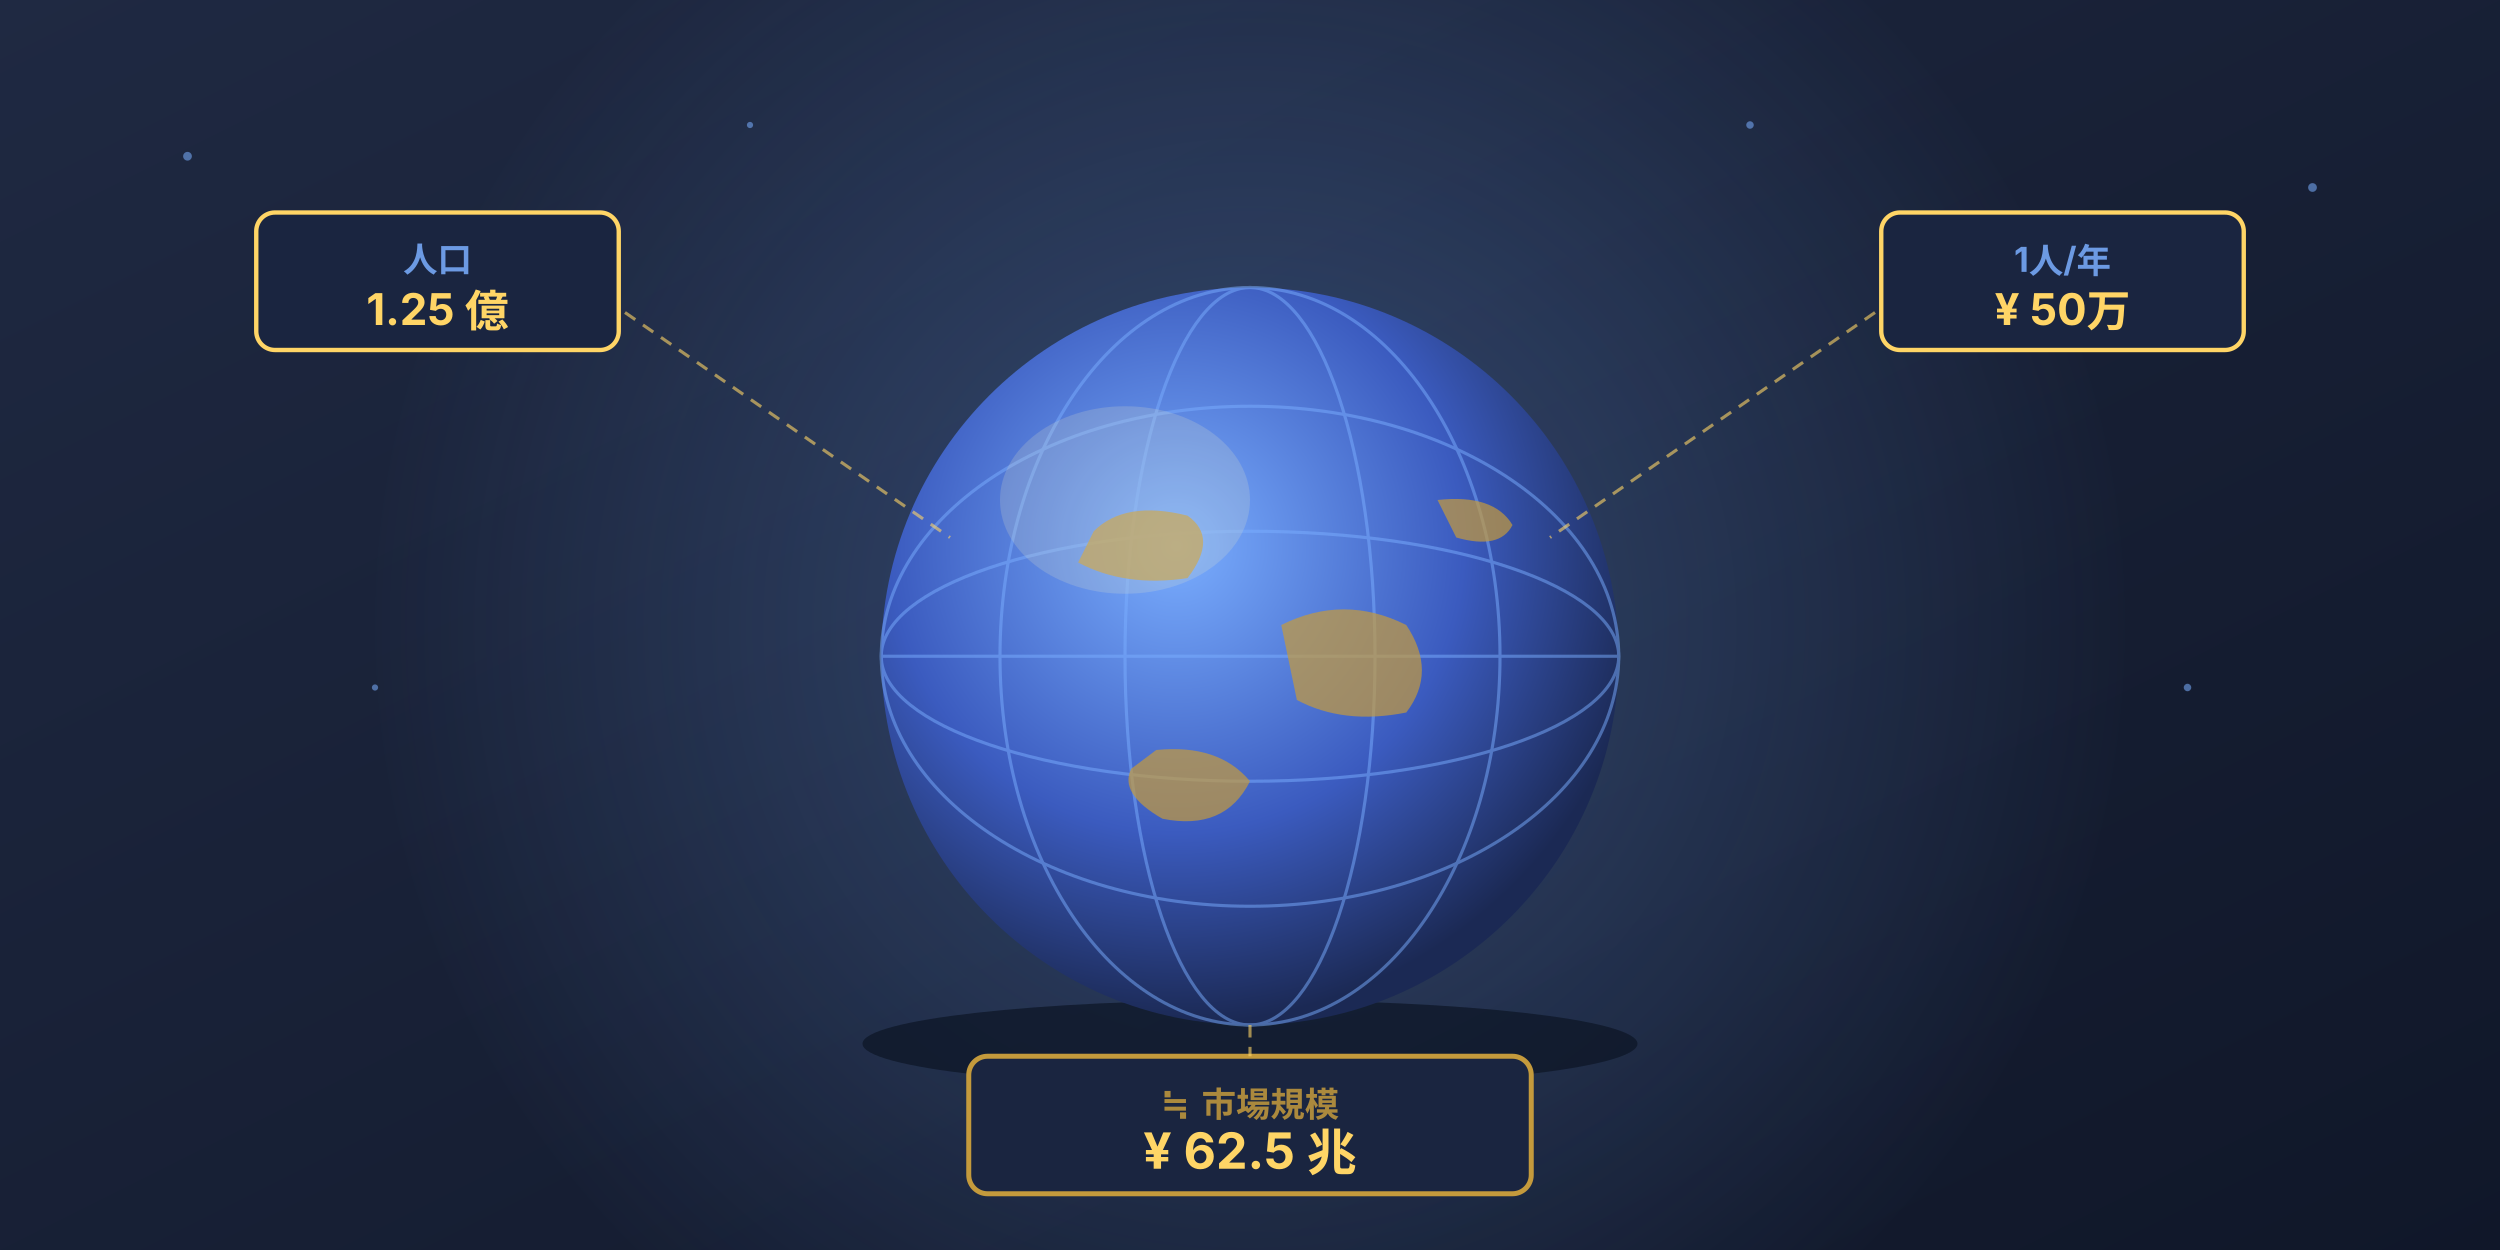
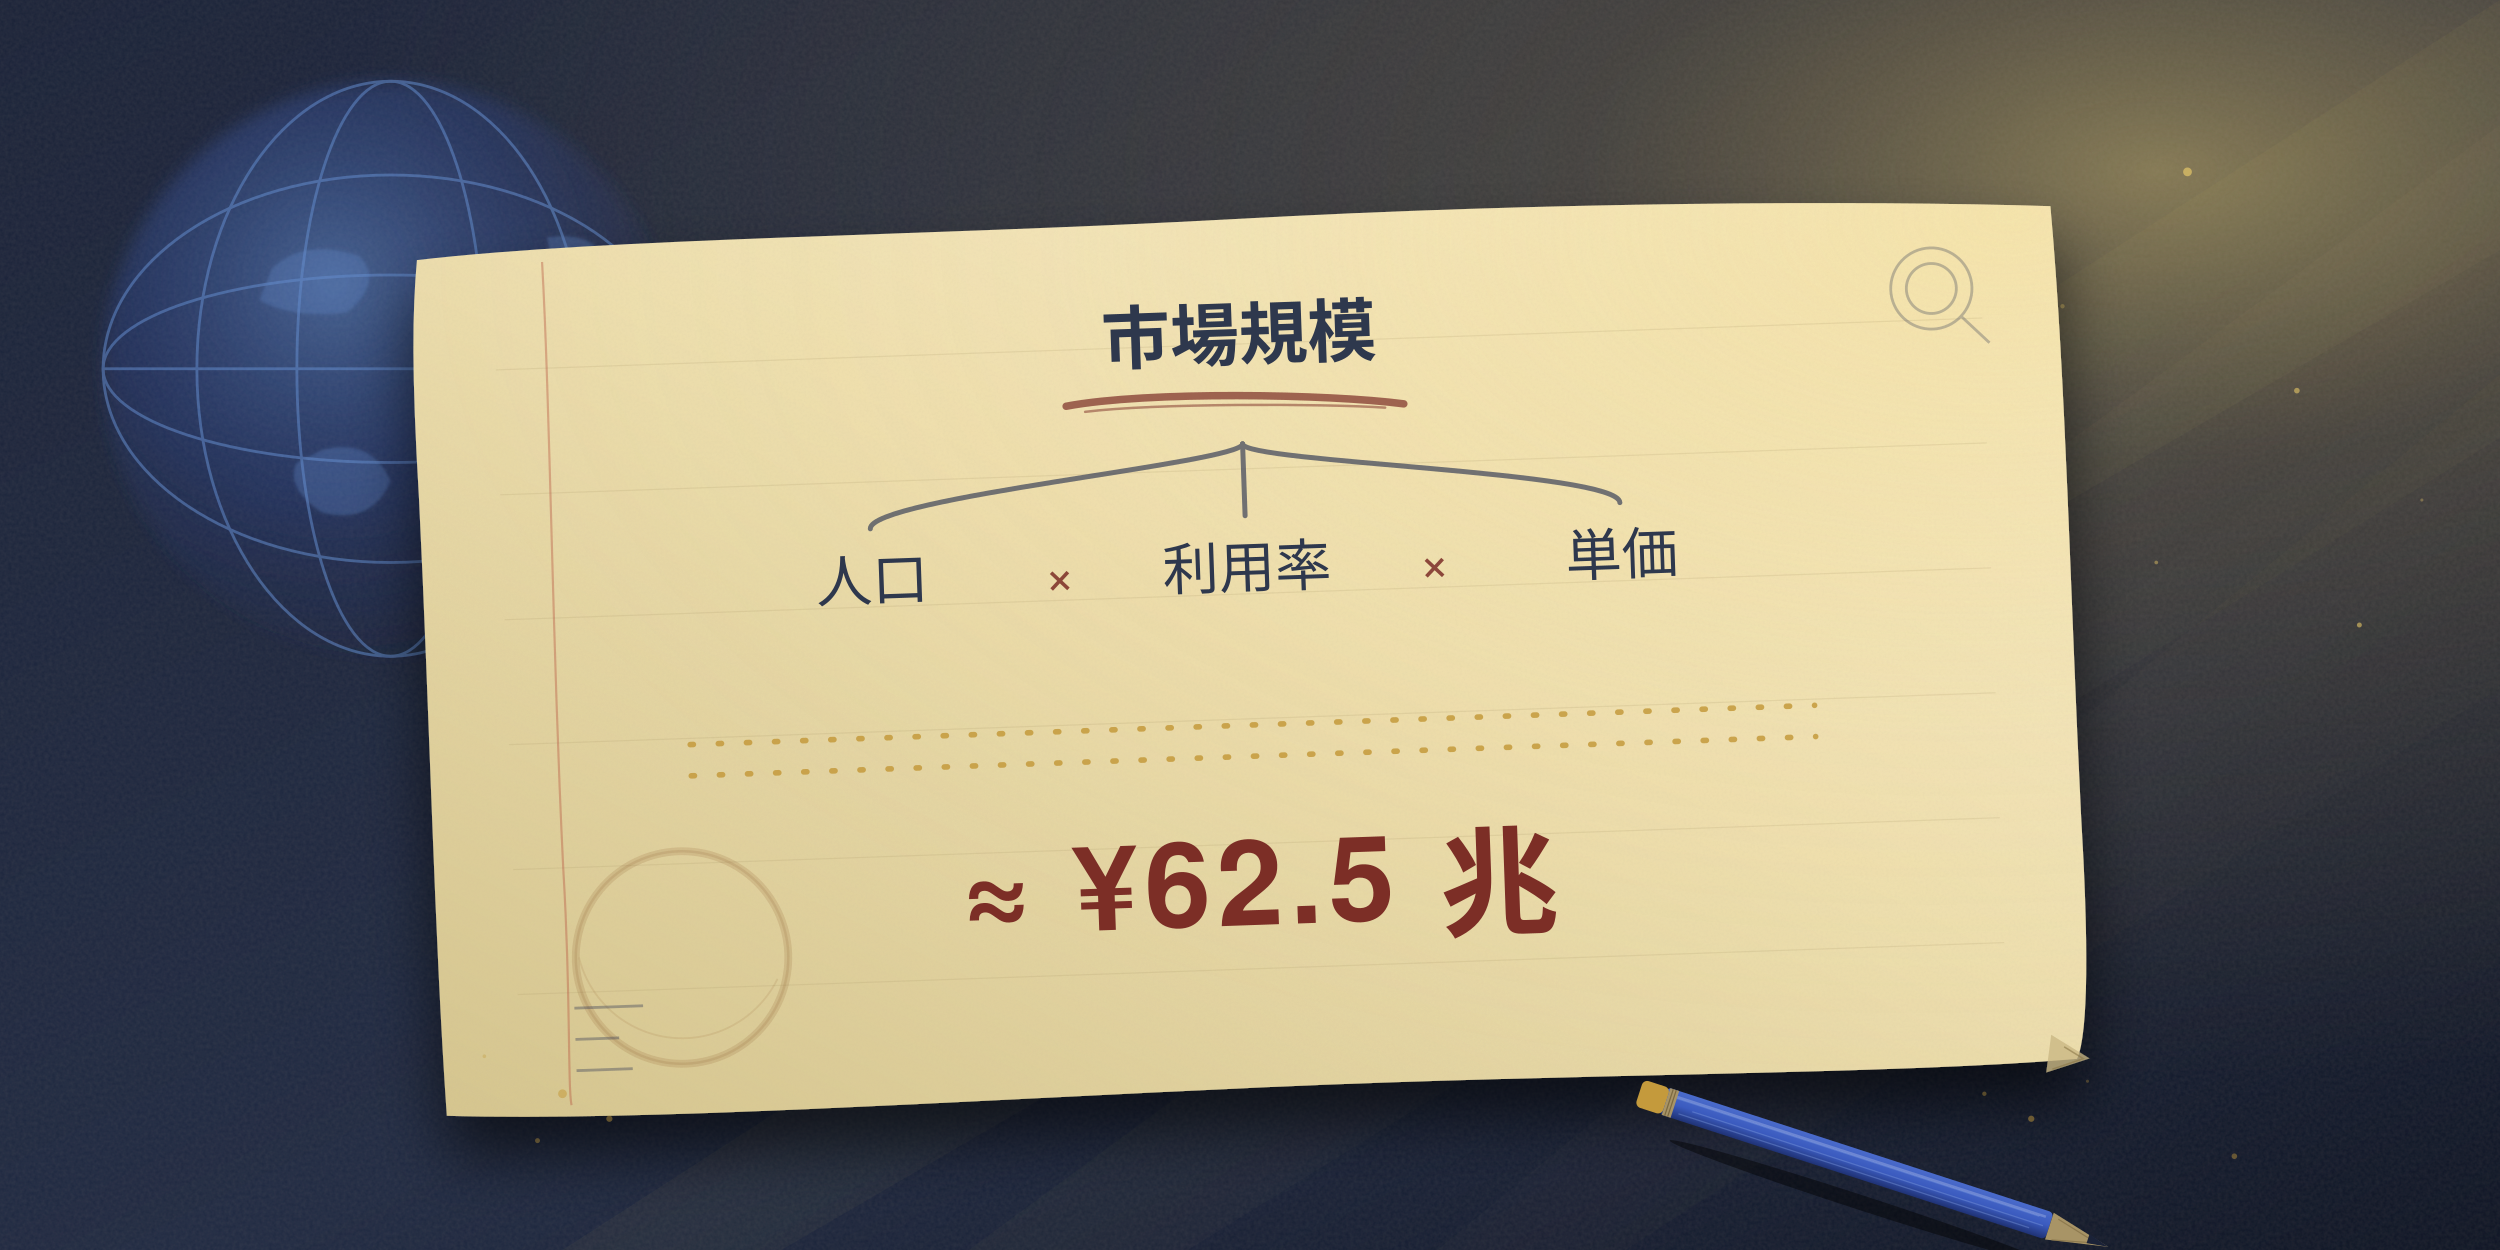
<svg xmlns="http://www.w3.org/2000/svg" viewBox="0 0 800 400" preserveAspectRatio="xMidYMid slice">
  <defs>
-     <linearGradient id="bg-f1" x1="0" y1="0" x2="1" y2="1">
-       <stop offset="0%" stop-color="#1F2942" />
-       <stop offset="100%" stop-color="#101729" />
+     <linearGradient id="desk-f1" x1="0" y1="0" x2="1" y2="1">
+       <stop offset="0%" stop-color="#1A2238" />
+       <stop offset="55%" stop-color="#1F2942" />
+       <stop offset="100%" stop-color="#0E1424" />
    </linearGradient>
-     <radialGradient id="globe-f1" cx="0.4" cy="0.35" r="0.65">
-       <stop offset="0%" stop-color="#7AAEFF" />
-       <stop offset="60%" stop-color="#3B5BBF" />
-       <stop offset="100%" stop-color="#1B2954" />
+     <radialGradient id="lamp-f1" cx="0.86" cy="0.14" r="0.72">
+       <stop offset="0%" stop-color="#F4D26A" stop-opacity="0.48" />
+       <stop offset="32%" stop-color="#C49A3C" stop-opacity="0.22" />
+       <stop offset="100%" stop-color="#C49A3C" stop-opacity="0" />
    </radialGradient>
-     <radialGradient id="glow-f1" cx="0.5" cy="0.5" r="0.5">
-       <stop offset="0%" stop-color="#7AAEFF" stop-opacity="0.30" />
-       <stop offset="100%" stop-color="#7AAEFF" stop-opacity="0" />
+     <linearGradient id="paper-f1" x1="0" y1="1" x2="1" y2="0">
+       <stop offset="0%" stop-color="#D5C58E" />
+       <stop offset="55%" stop-color="#EFE0B0" />
+       <stop offset="100%" stop-color="#F9F0D2" />
+     </linearGradient>
+     <radialGradient id="paperWarm-f1" cx="0.95" cy="0.05" r="0.95">
+       <stop offset="0%" stop-color="#F4D26A" stop-opacity="0.35" />
+       <stop offset="60%" stop-color="#F4D26A" stop-opacity="0.05" />
+       <stop offset="100%" stop-color="#F4D26A" stop-opacity="0" />
    </radialGradient>
+     <linearGradient id="pencil-f1" x1="0" y1="0" x2="0" y2="1">
+       <stop offset="0%" stop-color="#4A6BCB" />
+       <stop offset="50%" stop-color="#3B5BBF" />
+       <stop offset="100%" stop-color="#1F3275" />
+     </linearGradient>
+     <radialGradient id="globe-f1" cx="0.4" cy="0.35" r="0.7">
+       <stop offset="0%" stop-color="#7AAEFF" stop-opacity="0.6" />
+       <stop offset="55%" stop-color="#3B5BBF" stop-opacity="0.32" />
+       <stop offset="100%" stop-color="#1B2954" stop-opacity="0.08" />
+     </radialGradient>
+     <linearGradient id="ray-f1" x1="0" y1="0" x2="1" y2="1">
+       <stop offset="0%" stop-color="#F4D26A" stop-opacity="0.18" />
+       <stop offset="40%" stop-color="#F4D26A" stop-opacity="0.06" />
+       <stop offset="100%" stop-color="#F4D26A" stop-opacity="0" />
+     </linearGradient>
+     <filter id="grain-f1" x="0%" y="0%" width="100%" height="100%">
+       <feTurbulence type="fractalNoise" baseFrequency="0.85" numOctaves="2" seed="3" />
+       <feColorMatrix type="matrix" values="0 0 0 0 0.42  0 0 0 0 0.36  0 0 0 0 0.27  0 0 0 0.20 0" />
+       <feComposite operator="in" in2="SourceGraphic" />
+     </filter>
+     <filter id="paperGrain-f1" x="0%" y="0%" width="100%" height="100%">
+       <feTurbulence type="fractalNoise" baseFrequency="1.2" numOctaves="2" seed="7" />
+       <feColorMatrix type="matrix" values="0 0 0 0 0.55  0 0 0 0 0.46  0 0 0 0 0.30  0 0 0 0.20 0" />
+       <feComposite operator="in" in2="SourceGraphic" />
+     </filter>
+     <filter id="cardShadow-f1" x="-15%" y="-15%" width="130%" height="135%">
+       <feGaussianBlur in="SourceAlpha" stdDeviation="10" />
+       <feOffset dx="0" dy="12" />
+       <feComponentTransfer>
+         <feFuncA type="linear" slope="0.6" />
+       </feComponentTransfer>
+       <feMerge>
+         <feMergeNode />
+         <feMergeNode in="SourceGraphic" />
+       </feMerge>
+     </filter>
+     <filter id="softBlur-f1">
+       <feGaussianBlur stdDeviation="2.5" />
+     </filter>
+     <filter id="microBlur-f1">
+       <feGaussianBlur stdDeviation="0.6" />
+     </filter>
+     <clipPath id="paperShape-f1">
+       <path d="         M -262 -136         C -200 -141, -100 -138, 0 -140         C 100 -142, 200 -139, 261 -135         C 264 -80, 263 -10, 264 60         C 265 100, 264 130, 260 138         C 200 141, 100 137, 0 138         C -100 139, -200 142, -262 138         C -264 80, -263 10, -264 -60         C -265 -100, -264 -120, -262 -136         Z" />
+     </clipPath>
  </defs>
-   <rect width="800" height="400" fill="url(#bg-f1)" />
-   <circle cx="400" cy="200" r="280" fill="url(#glow-f1)" />
-   <g transform="translate(400,210)">
-     <ellipse cx="0" cy="124" rx="124" ry="14" fill="#0B1424" opacity="0.7" />
-     <circle cx="0" cy="0" r="118" fill="url(#globe-f1)" />
-     <g fill="none" stroke="#7AAEFF" stroke-width="1" opacity="0.5">
-       <ellipse cx="0" cy="0" rx="118" ry="40" />
-       <ellipse cx="0" cy="0" rx="118" ry="80" />
-       <ellipse cx="0" cy="0" rx="40" ry="118" />
-       <ellipse cx="0" cy="0" rx="80" ry="118" />
-       <line x1="-118" y1="0" x2="118" y2="0" />
+   <rect width="800" height="400" fill="url(#desk-f1)" />
+   <rect width="800" height="400" fill="url(#lamp-f1)" />
+   <g opacity="0.85">
+     <polygon points="800,0 800,80 250,400 180,400" fill="url(#ray-f1)" />
+     <polygon points="800,40 800,140 380,400 310,400" fill="url(#ray-f1)" opacity="0.7" />
+     <polygon points="800,120 800,220 520,400 460,400" fill="url(#ray-f1)" opacity="0.5" />
+   </g>
+   <rect width="800" height="400" filter="url(#grain-f1)" opacity="0.55" />
+   <g transform="translate(125,118)" opacity="0.72">
+     <g filter="url(#softBlur-f1)">
+       <circle cx="0" cy="0" r="92" fill="url(#globe-f1)" />
    </g>
-     <g fill="#C49A3C" opacity="0.7">
-       <path d="M -50 -40 Q -40 -50 -20 -45 Q -10 -38 -20 -25 Q -40 -22 -55 -30 Z" />
-       <path d="M 10 -10 Q 30 -20 50 -10 Q 60 5 50 18 Q 30 22 15 14 Z" />
-       <path d="M -30 30 Q -10 28 0 40 Q -8 56 -28 52 Q -42 44 -38 36 Z" />
-       <path d="M 60 -50 Q 78 -52 84 -42 Q 80 -34 66 -38 Z" />
+     <g fill="none" stroke="#7AAEFF" stroke-width="0.9" opacity="0.55">
+       <ellipse cx="0" cy="0" rx="92" ry="30" />
+       <ellipse cx="0" cy="0" rx="92" ry="62" />
+       <ellipse cx="0" cy="0" rx="30" ry="92" />
+       <ellipse cx="0" cy="0" rx="62" ry="92" />
+       <line x1="-92" y1="0" x2="92" y2="0" />
    </g>
-     <ellipse cx="-40" cy="-50" rx="40" ry="30" fill="#F4ECC4" opacity="0.18" />
-   </g>
-   <g font-family="'SF Pro Display','Helvetica Neue',sans-serif" font-weight="700">
-     <g transform="translate(140,90)">
-       <rect x="-58" y="-22" width="116" height="44" rx="6" fill="#1A2540" stroke="#FFD566" stroke-width="1.4" />
-       <text x="0" y="-3" text-anchor="middle" font-size="11" fill="#7AAEFF" opacity="0.85">人口</text>
-       <text x="0" y="14" text-anchor="middle" font-size="14" fill="#FFD566">1.25 億</text>
-     </g>
-     <g transform="translate(660,90)">
-       <rect x="-58" y="-22" width="116" height="44" rx="6" fill="#1A2540" stroke="#FFD566" stroke-width="1.4" />
-       <text x="0" y="-3" text-anchor="middle" font-size="11" fill="#7AAEFF" opacity="0.85">1人/年</text>
-       <text x="0" y="14" text-anchor="middle" font-size="14" fill="#FFD566">¥ 50万</text>
-     </g>
-     <g transform="translate(400,360)">
-       <rect x="-90" y="-22" width="180" height="44" rx="6" fill="#1A2540" stroke="#C49A3C" stroke-width="1.6" />
-       <text x="0" y="-3" text-anchor="middle" font-size="11" fill="#C49A3C" opacity="0.85">≒ 市場規模</text>
-       <text x="0" y="14" text-anchor="middle" font-size="16" fill="#FFD566">¥ 62.5 兆</text>
+     <g fill="#7AAEFF" opacity="0.32" filter="url(#microBlur-f1)">
+       <path d="M -38 -32 Q -28 -42, -10 -36 Q -2 -28, -14 -18 Q -32 -16, -42 -22 Z" />
+       <path d="M 12 -8 Q 32 -16, 48 -6 Q 54 6, 44 16 Q 26 20, 14 12 Z" />
+       <path d="M -22 26 Q -6 22, 0 36 Q -6 50, -22 46 Q -34 38, -30 30 Z" />
+       <path d="M 50 -42 Q 64 -44, 68 -36 Q 64 -28, 52 -32 Z" />
    </g>
  </g>
-   <g stroke="#FFD566" stroke-width="1" stroke-dasharray="4 3" fill="none" opacity="0.6">
-     <line x1="200" y1="100" x2="304" y2="172" />
-     <line x1="600" y1="100" x2="496" y2="172" />
-     <line x1="400" y1="328" x2="400" y2="338" />
+   <g fill="#F4D26A">
+     <circle cx="700" cy="55" r="1.4" opacity="0.6" />
+     <circle cx="660" cy="98" r="0.7" opacity="0.42" />
+     <circle cx="735" cy="125" r="0.9" opacity="0.55" />
+     <circle cx="610" cy="138" r="0.5" opacity="0.35" />
+     <circle cx="690" cy="180" r="0.6" opacity="0.42" />
+     <circle cx="755" cy="200" r="0.8" opacity="0.55" />
+     <circle cx="635" cy="225" r="0.5" opacity="0.32" />
+     <circle cx="585" cy="78" r="0.6" opacity="0.40" />
+     <circle cx="775" cy="160" r="0.5" opacity="0.32" />
  </g>
-   <g fill="#7AAEFF" opacity="0.55">
-     <circle cx="60" cy="50" r="1.4" />
-     <circle cx="240" cy="40" r="1.0" />
-     <circle cx="560" cy="40" r="1.2" />
-     <circle cx="740" cy="60" r="1.4" />
-     <circle cx="120" cy="220" r="1.0" />
-     <circle cx="700" cy="220" r="1.2" />
+   <g transform="translate(400,210) rotate(-2)" filter="url(#cardShadow-f1)">
+     <path d="       M -262 -136       C -200 -141, -100 -138, 0 -140       C 100 -142, 200 -139, 261 -135       C 264 -80, 263 -10, 264 60       C 265 100, 264 130, 260 138       C 200 141, 100 137, 0 138       C -100 139, -200 142, -262 138       C -264 80, -263 10, -264 -60       C -265 -100, -264 -120, -262 -136       Z" fill="url(#paper-f1)" />
+     <g clip-path="url(#paperShape-f1)">
+       <rect x="-265" y="-145" width="540" height="290" fill="url(#paperWarm-f1)" />
+       <rect x="-265" y="-145" width="540" height="290" filter="url(#paperGrain-f1)" opacity="0.55" />
+     </g>
+     <g stroke="#A89466" stroke-width="0.4" opacity="0.18">
+       <line x1="-238" y1="-100" x2="238" y2="-100" />
+       <line x1="-238" y1="-60" x2="238" y2="-60" />
+       <line x1="-238" y1="-20" x2="238" y2="-20" />
+       <line x1="-238" y1="20" x2="238" y2="20" />
+       <line x1="-238" y1="60" x2="238" y2="60" />
+       <line x1="-238" y1="100" x2="238" y2="100" />
+     </g>
+     <path d="M -222 -134 C -221 -90, -223 -10, -222 60 C -221 100, -223 130, -222 136" stroke="#B7553F" stroke-width="0.7" opacity="0.4" fill="none" />
+     <g transform="translate(-185,90) rotate(-12)" opacity="0.32">
+       <circle cx="0" cy="0" r="34" fill="none" stroke="#8B5A2B" stroke-width="2.5" opacity="0.55" />
+       <circle cx="0" cy="0" r="34" fill="none" stroke="#8B5A2B" stroke-width="0.8" opacity="0.85" />
+       <path d="M -32 -8 A 34 34 0 0 0 28 14" fill="none" stroke="#8B5A2B" stroke-width="0.6" opacity="0.4" />
+     </g>
+     <g font-family="'Helvetica Neue','Hiragino Sans','Yu Gothic',sans-serif" fill="#2E374D">
+       <text x="0" y="-95" text-anchor="middle" font-size="22" font-weight="700">市場規模</text>
+     </g>
+     <path d="M -56 -82 C -30 -86, 28 -83, 52 -79" fill="none" stroke="#7B2D26" stroke-width="2.4" stroke-linecap="round" opacity="0.7" />
+     <path d="M -50 -80 C -28 -82, 26 -80, 46 -78" fill="none" stroke="#7B2D26" stroke-width="0.8" stroke-linecap="round" opacity="0.5" />
+     <g fill="none" stroke="#3B4258" stroke-width="1.6" stroke-linecap="round" opacity="0.7">
+       <path d="M 0 -68 C 0 -62, -120 -55, -120 -45" />
+       <path d="M 0 -68 L 0 -45" />
+       <path d="M 0 -68 C 0 -62, 120 -55, 120 -45" />
+     </g>
+     <g font-family="'Helvetica Neue','Hiragino Sans','Yu Gothic',sans-serif" fill="#2E374D">
+       <text x="-120" y="-22" text-anchor="middle" font-size="18" font-weight="500">人口</text>
+       <text x="0" y="-22" text-anchor="middle" font-size="18" font-weight="500">利用率</text>
+       <text x="120" y="-22" text-anchor="middle" font-size="18" font-weight="500">単価</text>
+       <text x="-60" y="-22" text-anchor="middle" font-size="17" font-weight="400" fill="#7B2D26" opacity="0.85">×</text>
+       <text x="60" y="-22" text-anchor="middle" font-size="17" font-weight="400" fill="#7B2D26" opacity="0.85">×</text>
+     </g>
+     <g stroke="#C49A3C" stroke-linecap="round" stroke-dasharray="1 8" opacity="0.85">
+       <line x1="-180" y1="22" x2="180" y2="22" stroke-width="1.8" />
+       <line x1="-180" y1="32" x2="180" y2="32" stroke-width="1.8" />
+     </g>
+     <text x="0" y="86" text-anchor="middle" font-family="'Helvetica Neue','Hiragino Sans','Yu Gothic',sans-serif" font-size="38" font-weight="700" fill="#7B2D26" letter-spacing="2">≈ ¥62.5 兆</text>
+     <g stroke="#3B4258" stroke-width="0.9" fill="none" opacity="0.32">
+       <circle cx="222" cy="-110" r="13" />
+       <circle cx="222" cy="-110" r="8" />
+       <line x1="231" y1="-101" x2="240" y2="-92" />
+     </g>
+     <g stroke="#3B4258" stroke-width="0.9" fill="none" opacity="0.4">
+       <line x1="-220" y1="105" x2="-198" y2="105" />
+       <line x1="-220" y1="115" x2="-206" y2="115" />
+       <line x1="-220" y1="125" x2="-202" y2="125" />
+     </g>
+     <g>
+       <path d="M 252 130 L 264 138 L 250 142 Z" fill="#C8B582" opacity="0.75" />
+       <path d="M 256 134 L 262 138 L 252 141" fill="none" stroke="#8B7848" stroke-width="0.5" opacity="0.6" />
+     </g>
+   </g>
+   <g transform="translate(610,378) rotate(18)">
+     <ellipse cx="-12" cy="11" rx="64" ry="2.4" fill="#000000" opacity="0.45" />
+     <rect x="-82" y="-5" width="130" height="9" rx="1.5" fill="url(#pencil-f1)" />
+     <g stroke="#8AA8E8" stroke-width="0.4" opacity="0.35">
+       <line x1="-78" y1="-2.5" x2="44" y2="-2.5" />
+       <line x1="-72" y1="0" x2="46" y2="0" />
+       <line x1="-76" y1="2" x2="42" y2="2" />
+     </g>
+     <rect x="-90" y="-5" width="9" height="9" rx="1.8" fill="#C49A3C" />
+     <rect x="-81" y="-5" width="3" height="9" fill="#A89466" />
+     <line x1="-80" y1="-5" x2="-80" y2="4" stroke="#7C6940" stroke-width="0.4" />
+     <line x1="-79" y1="-5" x2="-79" y2="4" stroke="#7C6940" stroke-width="0.4" />
+     <polygon points="48,-5 48,4 68,0" fill="#A89466" />
+     <line x1="50" y1="-3.5" x2="64" y2="0" stroke="#7C6940" stroke-width="0.4" opacity="0.6" />
+     <line x1="50" y1="3.5" x2="64" y2="0" stroke="#7C6940" stroke-width="0.4" opacity="0.6" />
+     <polygon points="61,-2 61,1 68,0" fill="#1A2238" />
+     <line x1="-78" y1="-3" x2="46" y2="-3" stroke="#FFFFFF" stroke-width="0.8" opacity="0.22" />
+   </g>
+   <g fill="#C49A3C">
+     <circle cx="180" cy="350" r="1.4" opacity="0.55" />
+     <circle cx="195" cy="358" r="1.0" opacity="0.45" />
+     <circle cx="172" cy="365" r="0.8" opacity="0.40" />
+     <circle cx="650" cy="358" r="1.0" opacity="0.50" />
+     <circle cx="635" cy="350" r="0.7" opacity="0.40" />
+     <circle cx="668" cy="346" r="0.5" opacity="0.30" />
+     <circle cx="715" cy="370" r="0.9" opacity="0.45" />
+     <circle cx="155" cy="338" r="0.6" opacity="0.35" />
  </g>
</svg>
